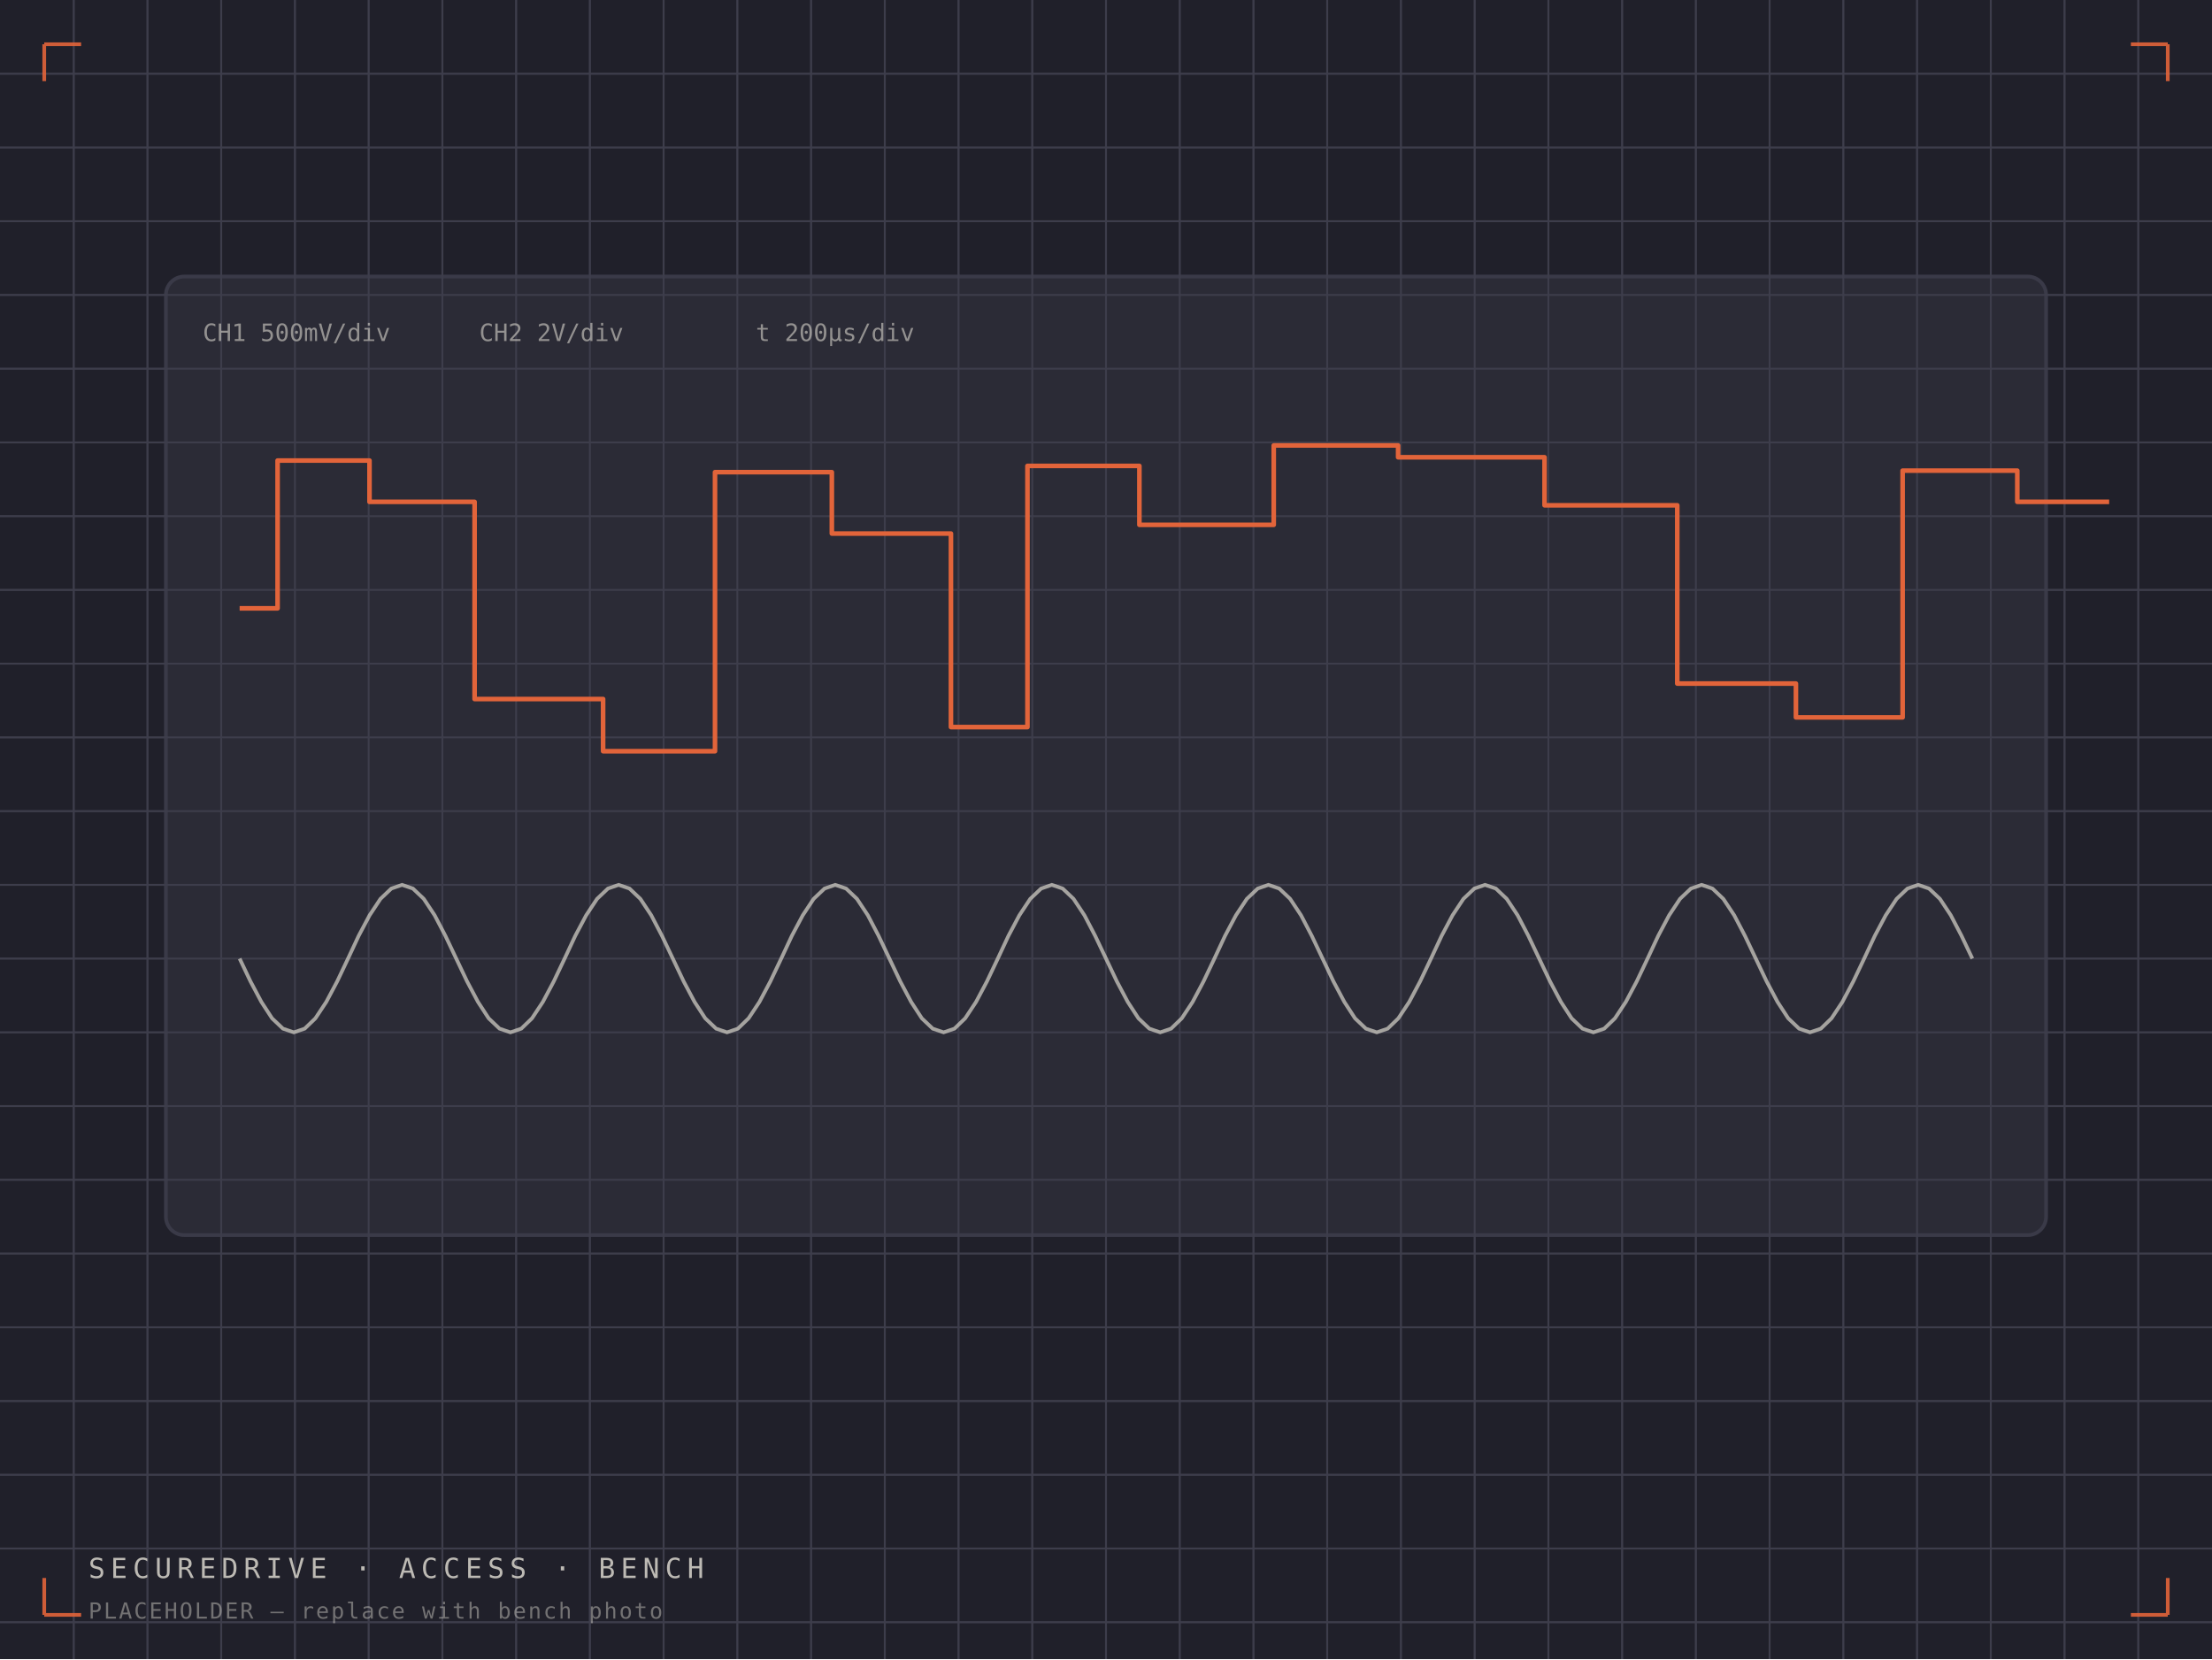
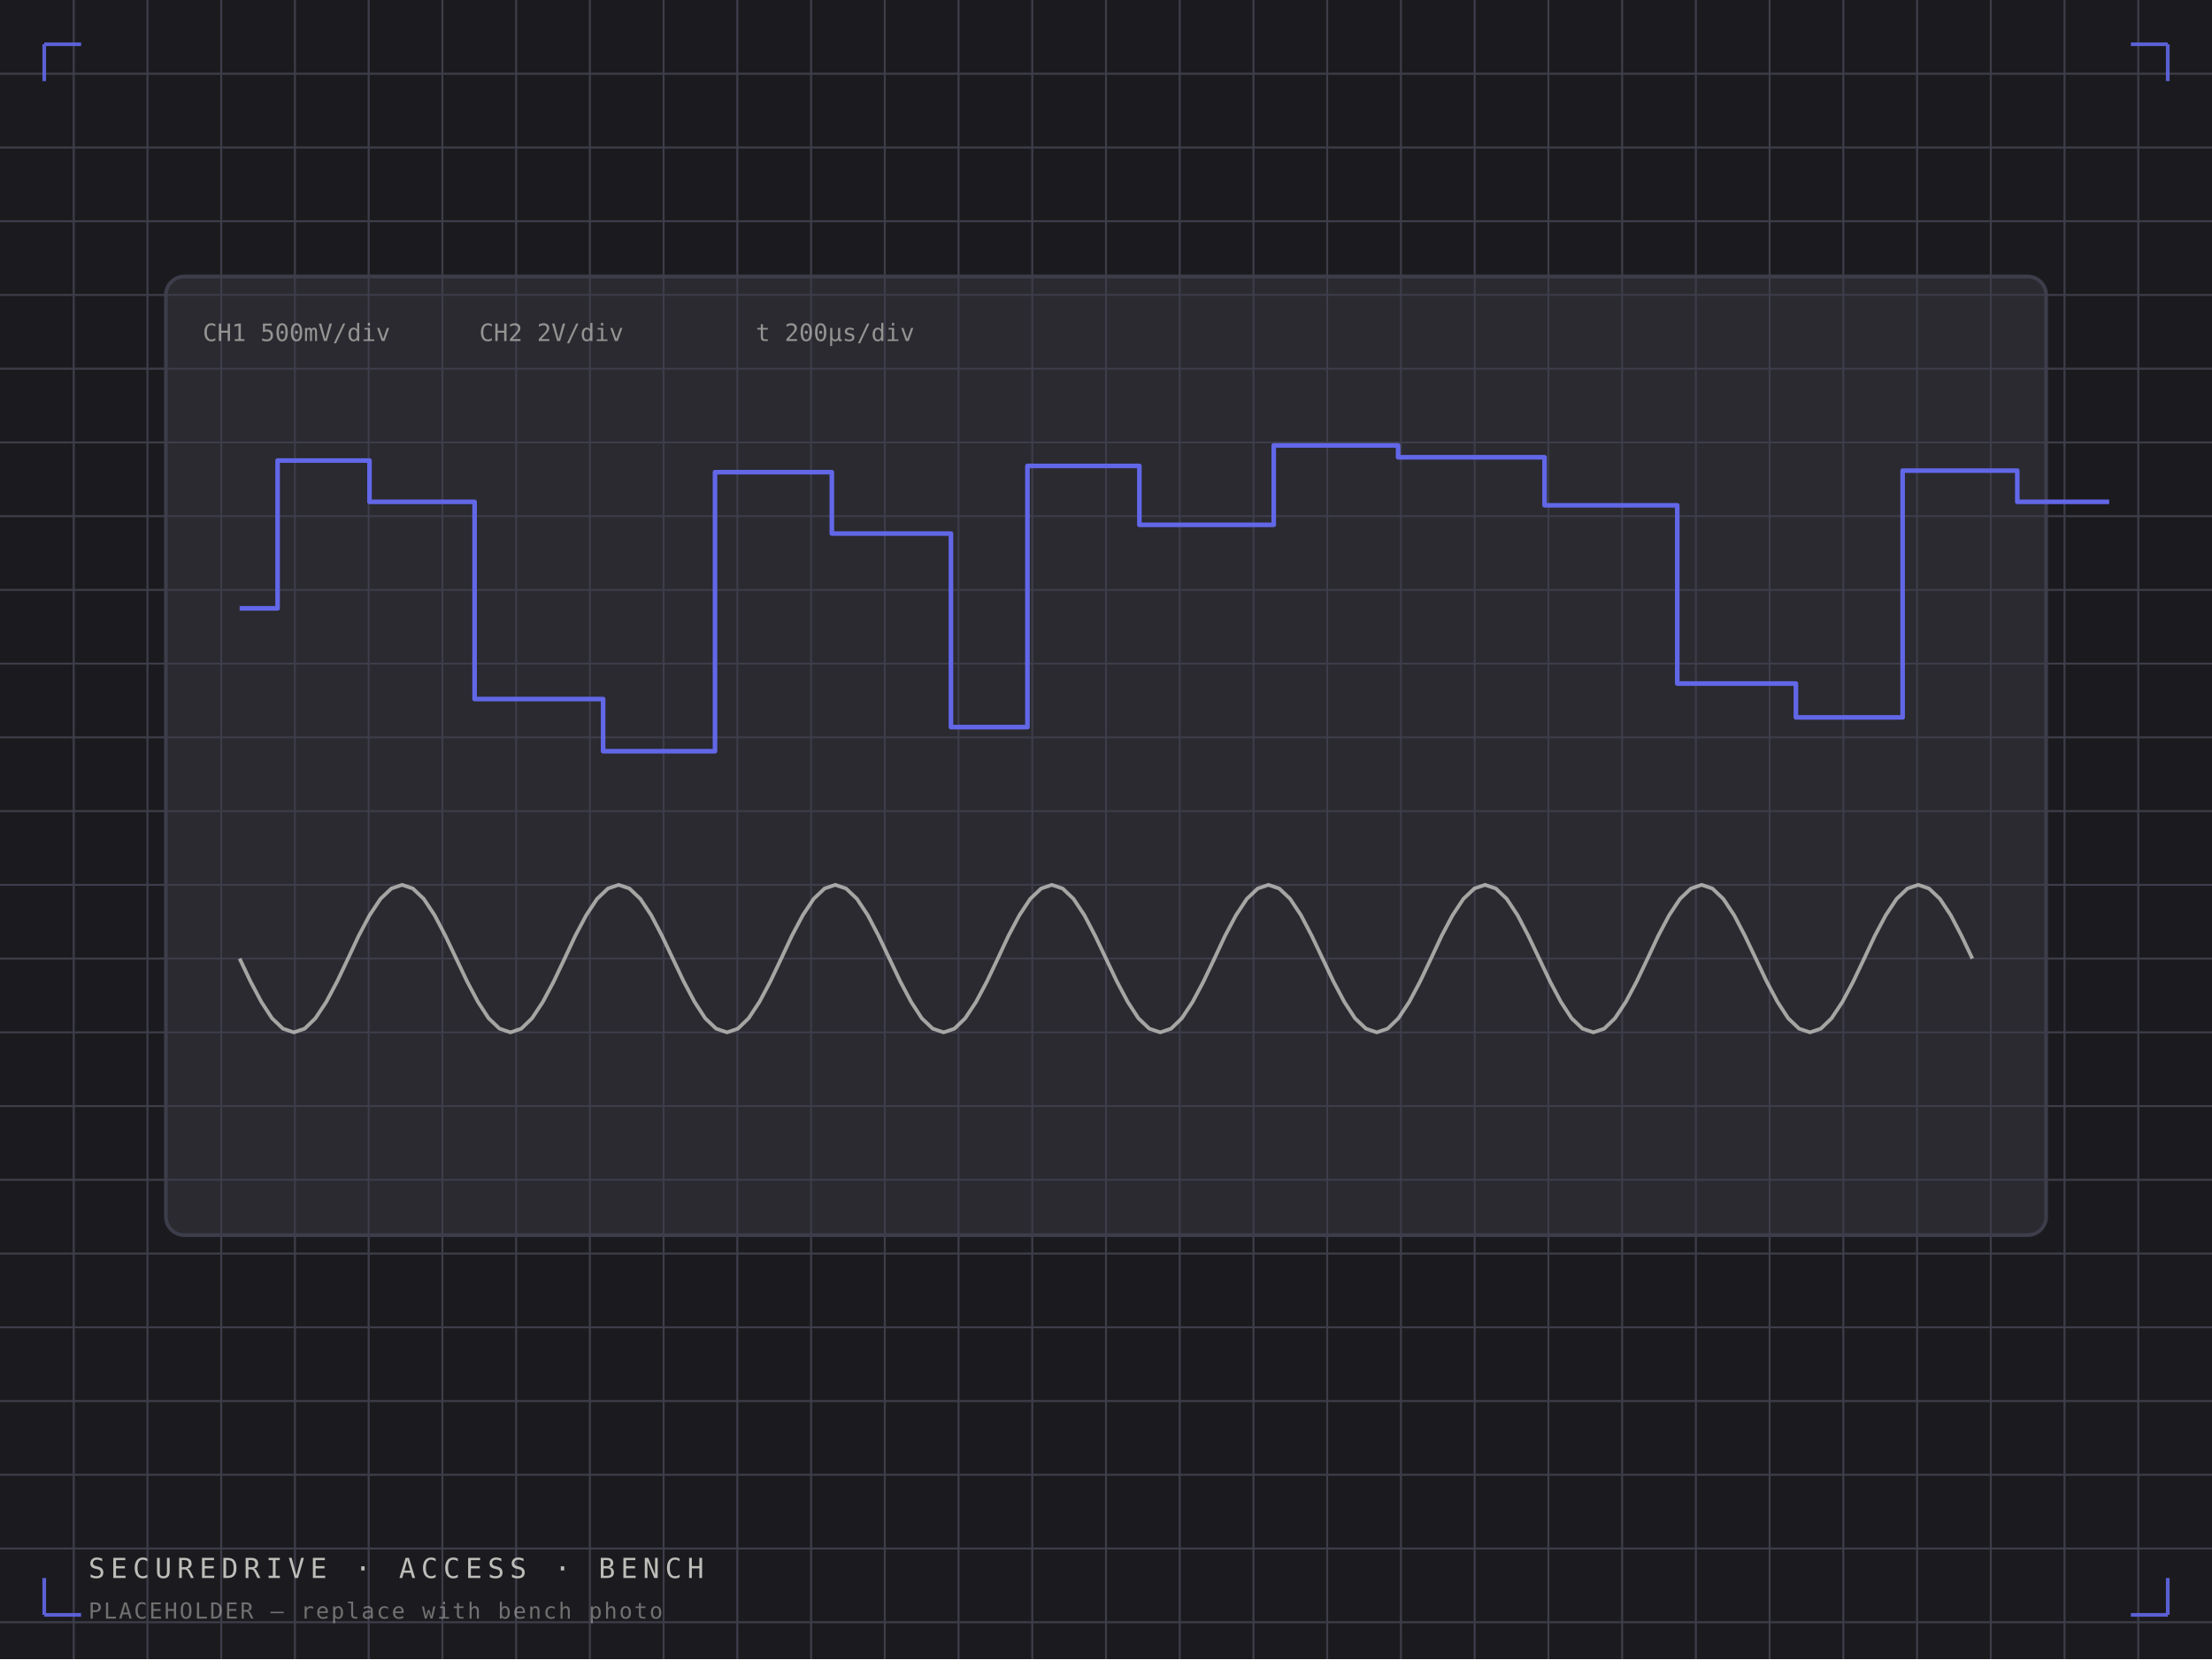
<svg xmlns="http://www.w3.org/2000/svg" width="1200" height="900" viewBox="0 0 1200 900" role="img">
-   <rect width="1200" height="900" fill="#20202a" />
-   <g stroke="#33333f" stroke-width="1">
+   <rect width="1200" height="900" fill="#1b1b1f" />
+   <g stroke="#28282e" stroke-width="1">
    <line x1="40" y1="0" x2="40" y2="900" />
    <line x1="80" y1="0" x2="80" y2="900" />
    <line x1="120" y1="0" x2="120" y2="900" />
    <line x1="160" y1="0" x2="160" y2="900" />
    <line x1="200" y1="0" x2="200" y2="900" />
    <line x1="240" y1="0" x2="240" y2="900" />
    <line x1="280" y1="0" x2="280" y2="900" />
    <line x1="320" y1="0" x2="320" y2="900" />
    <line x1="360" y1="0" x2="360" y2="900" />
    <line x1="400" y1="0" x2="400" y2="900" />
    <line x1="440" y1="0" x2="440" y2="900" />
    <line x1="480" y1="0" x2="480" y2="900" />
    <line x1="520" y1="0" x2="520" y2="900" />
    <line x1="560" y1="0" x2="560" y2="900" />
    <line x1="600" y1="0" x2="600" y2="900" />
    <line x1="640" y1="0" x2="640" y2="900" />
    <line x1="680" y1="0" x2="680" y2="900" />
    <line x1="720" y1="0" x2="720" y2="900" />
    <line x1="760" y1="0" x2="760" y2="900" />
    <line x1="800" y1="0" x2="800" y2="900" />
    <line x1="840" y1="0" x2="840" y2="900" />
    <line x1="880" y1="0" x2="880" y2="900" />
    <line x1="920" y1="0" x2="920" y2="900" />
    <line x1="960" y1="0" x2="960" y2="900" />
    <line x1="1000" y1="0" x2="1000" y2="900" />
    <line x1="1040" y1="0" x2="1040" y2="900" />
    <line x1="1080" y1="0" x2="1080" y2="900" />
    <line x1="1120" y1="0" x2="1120" y2="900" />
    <line x1="1160" y1="0" x2="1160" y2="900" />
    <line x1="0" y1="40" x2="1200" y2="40" />
    <line x1="0" y1="80" x2="1200" y2="80" />
    <line x1="0" y1="120" x2="1200" y2="120" />
    <line x1="0" y1="160" x2="1200" y2="160" />
    <line x1="0" y1="200" x2="1200" y2="200" />
    <line x1="0" y1="240" x2="1200" y2="240" />
    <line x1="0" y1="280" x2="1200" y2="280" />
    <line x1="0" y1="320" x2="1200" y2="320" />
    <line x1="0" y1="360" x2="1200" y2="360" />
    <line x1="0" y1="400" x2="1200" y2="400" />
    <line x1="0" y1="440" x2="1200" y2="440" />
    <line x1="0" y1="480" x2="1200" y2="480" />
    <line x1="0" y1="520" x2="1200" y2="520" />
    <line x1="0" y1="560" x2="1200" y2="560" />
    <line x1="0" y1="600" x2="1200" y2="600" />
    <line x1="0" y1="640" x2="1200" y2="640" />
    <line x1="0" y1="680" x2="1200" y2="680" />
    <line x1="0" y1="720" x2="1200" y2="720" />
    <line x1="0" y1="760" x2="1200" y2="760" />
    <line x1="0" y1="800" x2="1200" y2="800" />
    <line x1="0" y1="840" x2="1200" y2="840" />
    <line x1="0" y1="880" x2="1200" y2="880" />
  </g>
-   <rect x="90" y="150" width="1020" height="520" rx="10" fill="#2b2b36" stroke="#3a3a48" stroke-width="2" />
+   <rect x="90" y="150" width="1020" height="520" rx="10" fill="#2a2a30" stroke="#3d3d4b" stroke-width="2" />
  <g stroke="#3d3d4b" stroke-width="1">
    <line x1="40" y1="0" x2="40" y2="900" />
    <line x1="80" y1="0" x2="80" y2="900" />
    <line x1="120" y1="0" x2="120" y2="900" />
    <line x1="160" y1="0" x2="160" y2="900" />
    <line x1="200" y1="0" x2="200" y2="900" />
    <line x1="240" y1="0" x2="240" y2="900" />
    <line x1="280" y1="0" x2="280" y2="900" />
    <line x1="320" y1="0" x2="320" y2="900" />
    <line x1="360" y1="0" x2="360" y2="900" />
    <line x1="400" y1="0" x2="400" y2="900" />
    <line x1="440" y1="0" x2="440" y2="900" />
    <line x1="480" y1="0" x2="480" y2="900" />
    <line x1="520" y1="0" x2="520" y2="900" />
    <line x1="560" y1="0" x2="560" y2="900" />
    <line x1="600" y1="0" x2="600" y2="900" />
    <line x1="640" y1="0" x2="640" y2="900" />
    <line x1="680" y1="0" x2="680" y2="900" />
    <line x1="720" y1="0" x2="720" y2="900" />
    <line x1="760" y1="0" x2="760" y2="900" />
    <line x1="800" y1="0" x2="800" y2="900" />
    <line x1="840" y1="0" x2="840" y2="900" />
    <line x1="880" y1="0" x2="880" y2="900" />
    <line x1="920" y1="0" x2="920" y2="900" />
    <line x1="960" y1="0" x2="960" y2="900" />
    <line x1="1000" y1="0" x2="1000" y2="900" />
    <line x1="1040" y1="0" x2="1040" y2="900" />
    <line x1="1080" y1="0" x2="1080" y2="900" />
    <line x1="1120" y1="0" x2="1120" y2="900" />
    <line x1="1160" y1="0" x2="1160" y2="900" />
    <line x1="0" y1="40" x2="1200" y2="40" />
    <line x1="0" y1="80" x2="1200" y2="80" />
    <line x1="0" y1="120" x2="1200" y2="120" />
    <line x1="0" y1="160" x2="1200" y2="160" />
    <line x1="0" y1="200" x2="1200" y2="200" />
    <line x1="0" y1="240" x2="1200" y2="240" />
    <line x1="0" y1="280" x2="1200" y2="280" />
    <line x1="0" y1="320" x2="1200" y2="320" />
    <line x1="0" y1="360" x2="1200" y2="360" />
    <line x1="0" y1="400" x2="1200" y2="400" />
    <line x1="0" y1="440" x2="1200" y2="440" />
    <line x1="0" y1="480" x2="1200" y2="480" />
    <line x1="0" y1="520" x2="1200" y2="520" />
    <line x1="0" y1="560" x2="1200" y2="560" />
    <line x1="0" y1="600" x2="1200" y2="600" />
    <line x1="0" y1="640" x2="1200" y2="640" />
    <line x1="0" y1="680" x2="1200" y2="680" />
    <line x1="0" y1="720" x2="1200" y2="720" />
    <line x1="0" y1="760" x2="1200" y2="760" />
    <line x1="0" y1="800" x2="1200" y2="800" />
    <line x1="0" y1="840" x2="1200" y2="840" />
    <line x1="0" y1="880" x2="1200" y2="880" />
  </g>
-   <path d="M130 330 H150.586 V249.832 H181.466 H200.45 V272.237 H228.926 H257.47 V379.194 H300.287 H327.182 V407.504 H367.525 H387.883 V256.128 H418.42 H451.268 V289.433 H500.539 H515.886 V394.413 H538.907 H557.386 V252.748 H585.104 H618.112 V284.699 H667.623 H690.995 V241.64 H726.053 H758.469 V248.049 H807.094 H837.912 V274.101 H884.139 H909.909 V370.8 H948.566 H974.277 V389.147 H1012.845 H1032.164 V255.288 H1061.141 H1094.371 V272.222 H1144.215" fill="none" stroke="#e2643a" stroke-width="2.5" stroke-linejoin="round" />
-   <path d="M130 520 L135.9 532.4 L141.8 543.5 L147.6 552.4 L153.5 558.0 L159.4 560.0 L165.3 558.0 L171.1 552.4 L177.0 543.5 L182.9 532.4 L188.8 520.0 L194.6 507.6 L200.5 496.5 L206.4 487.6 L212.3 482.0 L218.1 480.0 L224.0 482.0 L229.9 487.6 L235.8 496.5 L241.6 507.6 L247.5 520.0 L253.4 532.4 L259.3 543.5 L265.1 552.4 L271.0 558.0 L276.9 560.0 L282.8 558.0 L288.6 552.4 L294.5 543.5 L300.4 532.4 L306.3 520.0 L312.1 507.6 L318.0 496.5 L323.9 487.6 L329.8 482.0 L335.6 480.0 L341.5 482.0 L347.4 487.6 L353.3 496.5 L359.1 507.6 L365.0 520.0 L370.9 532.4 L376.8 543.5 L382.6 552.4 L388.5 558.0 L394.4 560.0 L400.3 558.0 L406.1 552.4 L412.0 543.5 L417.9 532.4 L423.8 520.0 L429.6 507.6 L435.5 496.5 L441.4 487.6 L447.3 482.0 L453.1 480.0 L459.0 482.0 L464.9 487.6 L470.8 496.5 L476.6 507.6 L482.5 520.0 L488.4 532.4 L494.3 543.5 L500.1 552.4 L506.0 558.0 L511.9 560.0 L517.8 558.0 L523.6 552.4 L529.5 543.5 L535.4 532.4 L541.3 520.0 L547.1 507.6 L553.0 496.5 L558.9 487.6 L564.8 482.0 L570.6 480.0 L576.5 482.0 L582.4 487.6 L588.3 496.5 L594.1 507.6 L600.0 520.0 L605.9 532.4 L611.8 543.5 L617.6 552.4 L623.5 558.0 L629.4 560.0 L635.3 558.0 L641.1 552.4 L647.0 543.5 L652.9 532.4 L658.8 520.0 L664.6 507.6 L670.5 496.5 L676.4 487.6 L682.3 482.0 L688.1 480.0 L694.0 482.0 L699.9 487.6 L705.8 496.5 L711.6 507.6 L717.5 520.0 L723.4 532.4 L729.3 543.5 L735.1 552.4 L741.0 558.0 L746.9 560.0 L752.8 558.0 L758.6 552.4 L764.5 543.5 L770.4 532.4 L776.3 520.0 L782.1 507.6 L788.0 496.5 L793.9 487.6 L799.8 482.0 L805.6 480.0 L811.5 482.0 L817.4 487.6 L823.3 496.5 L829.1 507.6 L835.0 520.0 L840.9 532.4 L846.8 543.5 L852.6 552.4 L858.5 558.0 L864.4 560.0 L870.3 558.0 L876.1 552.4 L882.0 543.5 L887.9 532.4 L893.8 520.0 L899.6 507.6 L905.5 496.5 L911.4 487.6 L917.3 482.0 L923.1 480.0 L929.0 482.0 L934.9 487.6 L940.8 496.5 L946.6 507.6 L952.5 520.0 L958.4 532.4 L964.3 543.5 L970.1 552.4 L976.0 558.0 L981.9 560.0 L987.8 558.0 L993.6 552.4 L999.5 543.5 L1005.4 532.4 L1011.3 520.0 L1017.1 507.6 L1023.0 496.5 L1028.9 487.6 L1034.8 482.0 L1040.6 480.0 L1046.5 482.0 L1052.4 487.6 L1058.3 496.5 L1064.1 507.6 L1070.0 520.0" fill="none" stroke="#d8d5cc" stroke-width="2" opacity="0.7" />
-   <g font-family="ui-monospace, Menlo, Consolas, monospace" fill="#d8d5cc" font-size="13" opacity="0.6">
+   <path d="M130 330 H150.586 V249.832 H181.466 H200.45 V272.237 H228.926 H257.47 V379.194 H300.287 H327.182 V407.504 H367.525 H387.883 V256.128 H418.42 H451.268 V289.433 H500.539 H515.886 V394.413 H538.907 H557.386 V252.748 H585.104 H618.112 V284.699 H667.623 H690.995 V241.64 H726.053 H758.469 V248.049 H807.094 H837.912 V274.101 H884.139 H909.909 V370.8 H948.566 H974.277 V389.147 H1012.845 H1032.164 V255.288 H1061.141 H1094.371 V272.222 H1144.215" fill="none" stroke="#6267e8" stroke-width="2.5" stroke-linejoin="round" />
+   <path d="M130 520 L135.9 532.4 L141.8 543.5 L147.6 552.4 L153.5 558.0 L159.4 560.0 L165.3 558.0 L171.1 552.4 L177.0 543.5 L182.9 532.4 L188.8 520.0 L194.6 507.6 L200.5 496.5 L206.4 487.6 L212.3 482.0 L218.1 480.0 L224.0 482.0 L229.9 487.6 L235.8 496.5 L241.6 507.6 L247.5 520.0 L253.4 532.4 L259.3 543.5 L265.1 552.4 L271.0 558.0 L276.9 560.0 L282.8 558.0 L288.6 552.4 L294.5 543.5 L300.4 532.4 L306.3 520.0 L312.1 507.6 L318.0 496.5 L323.9 487.6 L329.8 482.0 L335.6 480.0 L341.5 482.0 L347.4 487.6 L353.3 496.5 L359.1 507.6 L365.0 520.0 L370.9 532.4 L376.8 543.5 L382.6 552.4 L388.5 558.0 L394.4 560.0 L400.3 558.0 L406.1 552.4 L412.0 543.5 L417.9 532.4 L423.8 520.0 L429.6 507.6 L435.5 496.5 L441.4 487.6 L447.3 482.0 L453.1 480.0 L459.0 482.0 L464.9 487.6 L470.8 496.5 L476.6 507.6 L482.5 520.0 L488.4 532.4 L494.3 543.5 L500.1 552.4 L506.0 558.0 L511.9 560.0 L517.8 558.0 L523.6 552.4 L529.5 543.5 L535.4 532.4 L541.3 520.0 L547.1 507.6 L553.0 496.5 L558.9 487.6 L564.8 482.0 L570.6 480.0 L576.5 482.0 L582.4 487.6 L588.3 496.5 L594.1 507.6 L600.0 520.0 L605.9 532.4 L611.8 543.5 L617.6 552.4 L623.5 558.0 L629.4 560.0 L635.3 558.0 L641.1 552.4 L647.0 543.5 L652.9 532.4 L658.8 520.0 L664.6 507.6 L670.5 496.5 L676.4 487.6 L682.3 482.0 L688.1 480.0 L694.0 482.0 L699.9 487.6 L705.8 496.5 L711.6 507.6 L717.5 520.0 L723.4 532.4 L729.3 543.5 L735.1 552.4 L741.0 558.0 L746.9 560.0 L752.8 558.0 L758.6 552.4 L764.5 543.5 L770.4 532.4 L776.3 520.0 L782.1 507.6 L788.0 496.5 L793.9 487.6 L799.8 482.0 L805.6 480.0 L811.5 482.0 L817.4 487.6 L823.3 496.5 L829.1 507.6 L835.0 520.0 L840.9 532.4 L846.8 543.5 L852.6 552.4 L858.5 558.0 L864.4 560.0 L870.3 558.0 L876.1 552.4 L882.0 543.5 L887.9 532.4 L893.8 520.0 L899.6 507.6 L905.5 496.5 L911.4 487.6 L917.3 482.0 L923.1 480.0 L929.0 482.0 L934.9 487.6 L940.8 496.5 L946.6 507.6 L952.5 520.0 L958.4 532.4 L964.3 543.5 L970.1 552.4 L976.0 558.0 L981.9 560.0 L987.8 558.0 L993.6 552.4 L999.5 543.5 L1005.4 532.4 L1011.3 520.0 L1017.1 507.6 L1023.0 496.5 L1028.9 487.6 L1034.8 482.0 L1040.6 480.0 L1046.5 482.0 L1052.4 487.6 L1058.3 496.5 L1064.1 507.6 L1070.0 520.0" fill="none" stroke="#d9d9d4" stroke-width="2" opacity="0.7" />
+   <g font-family="ui-monospace, Menlo, Consolas, monospace" fill="#d9d9d4" font-size="13" opacity="0.6">
    <text x="110" y="185">CH1 500mV/div</text>
    <text x="260" y="185">CH2 2V/div</text>
    <text x="410" y="185">t 200µs/div</text>
  </g>
-   <g font-family="ui-monospace, Menlo, Consolas, monospace" fill="#d8d5cc">
+   <g font-family="ui-monospace, Menlo, Consolas, monospace" fill="#d9d9d4">
    <text x="48" y="856" font-size="15" letter-spacing="3" opacity="0.85">SECUREDRIVE · ACCESS · BENCH</text>
    <text x="48" y="878" font-size="12" letter-spacing="1" opacity="0.45">PLACEHOLDER — replace with bench photo</text>
  </g>
-   <g stroke="#e2643a" stroke-width="2" opacity="0.9">
+   <g stroke="#6267e8" stroke-width="2" opacity="0.9">
    <path d="M24 24 h20 M24 24 v20" />
    <path d="M1176 24 h-20 M1176 24 v20" />
    <path d="M24 876 h20 M24 876 v-20" />
    <path d="M1176 876 h-20 M1176 876 v-20" />
  </g>
</svg>
